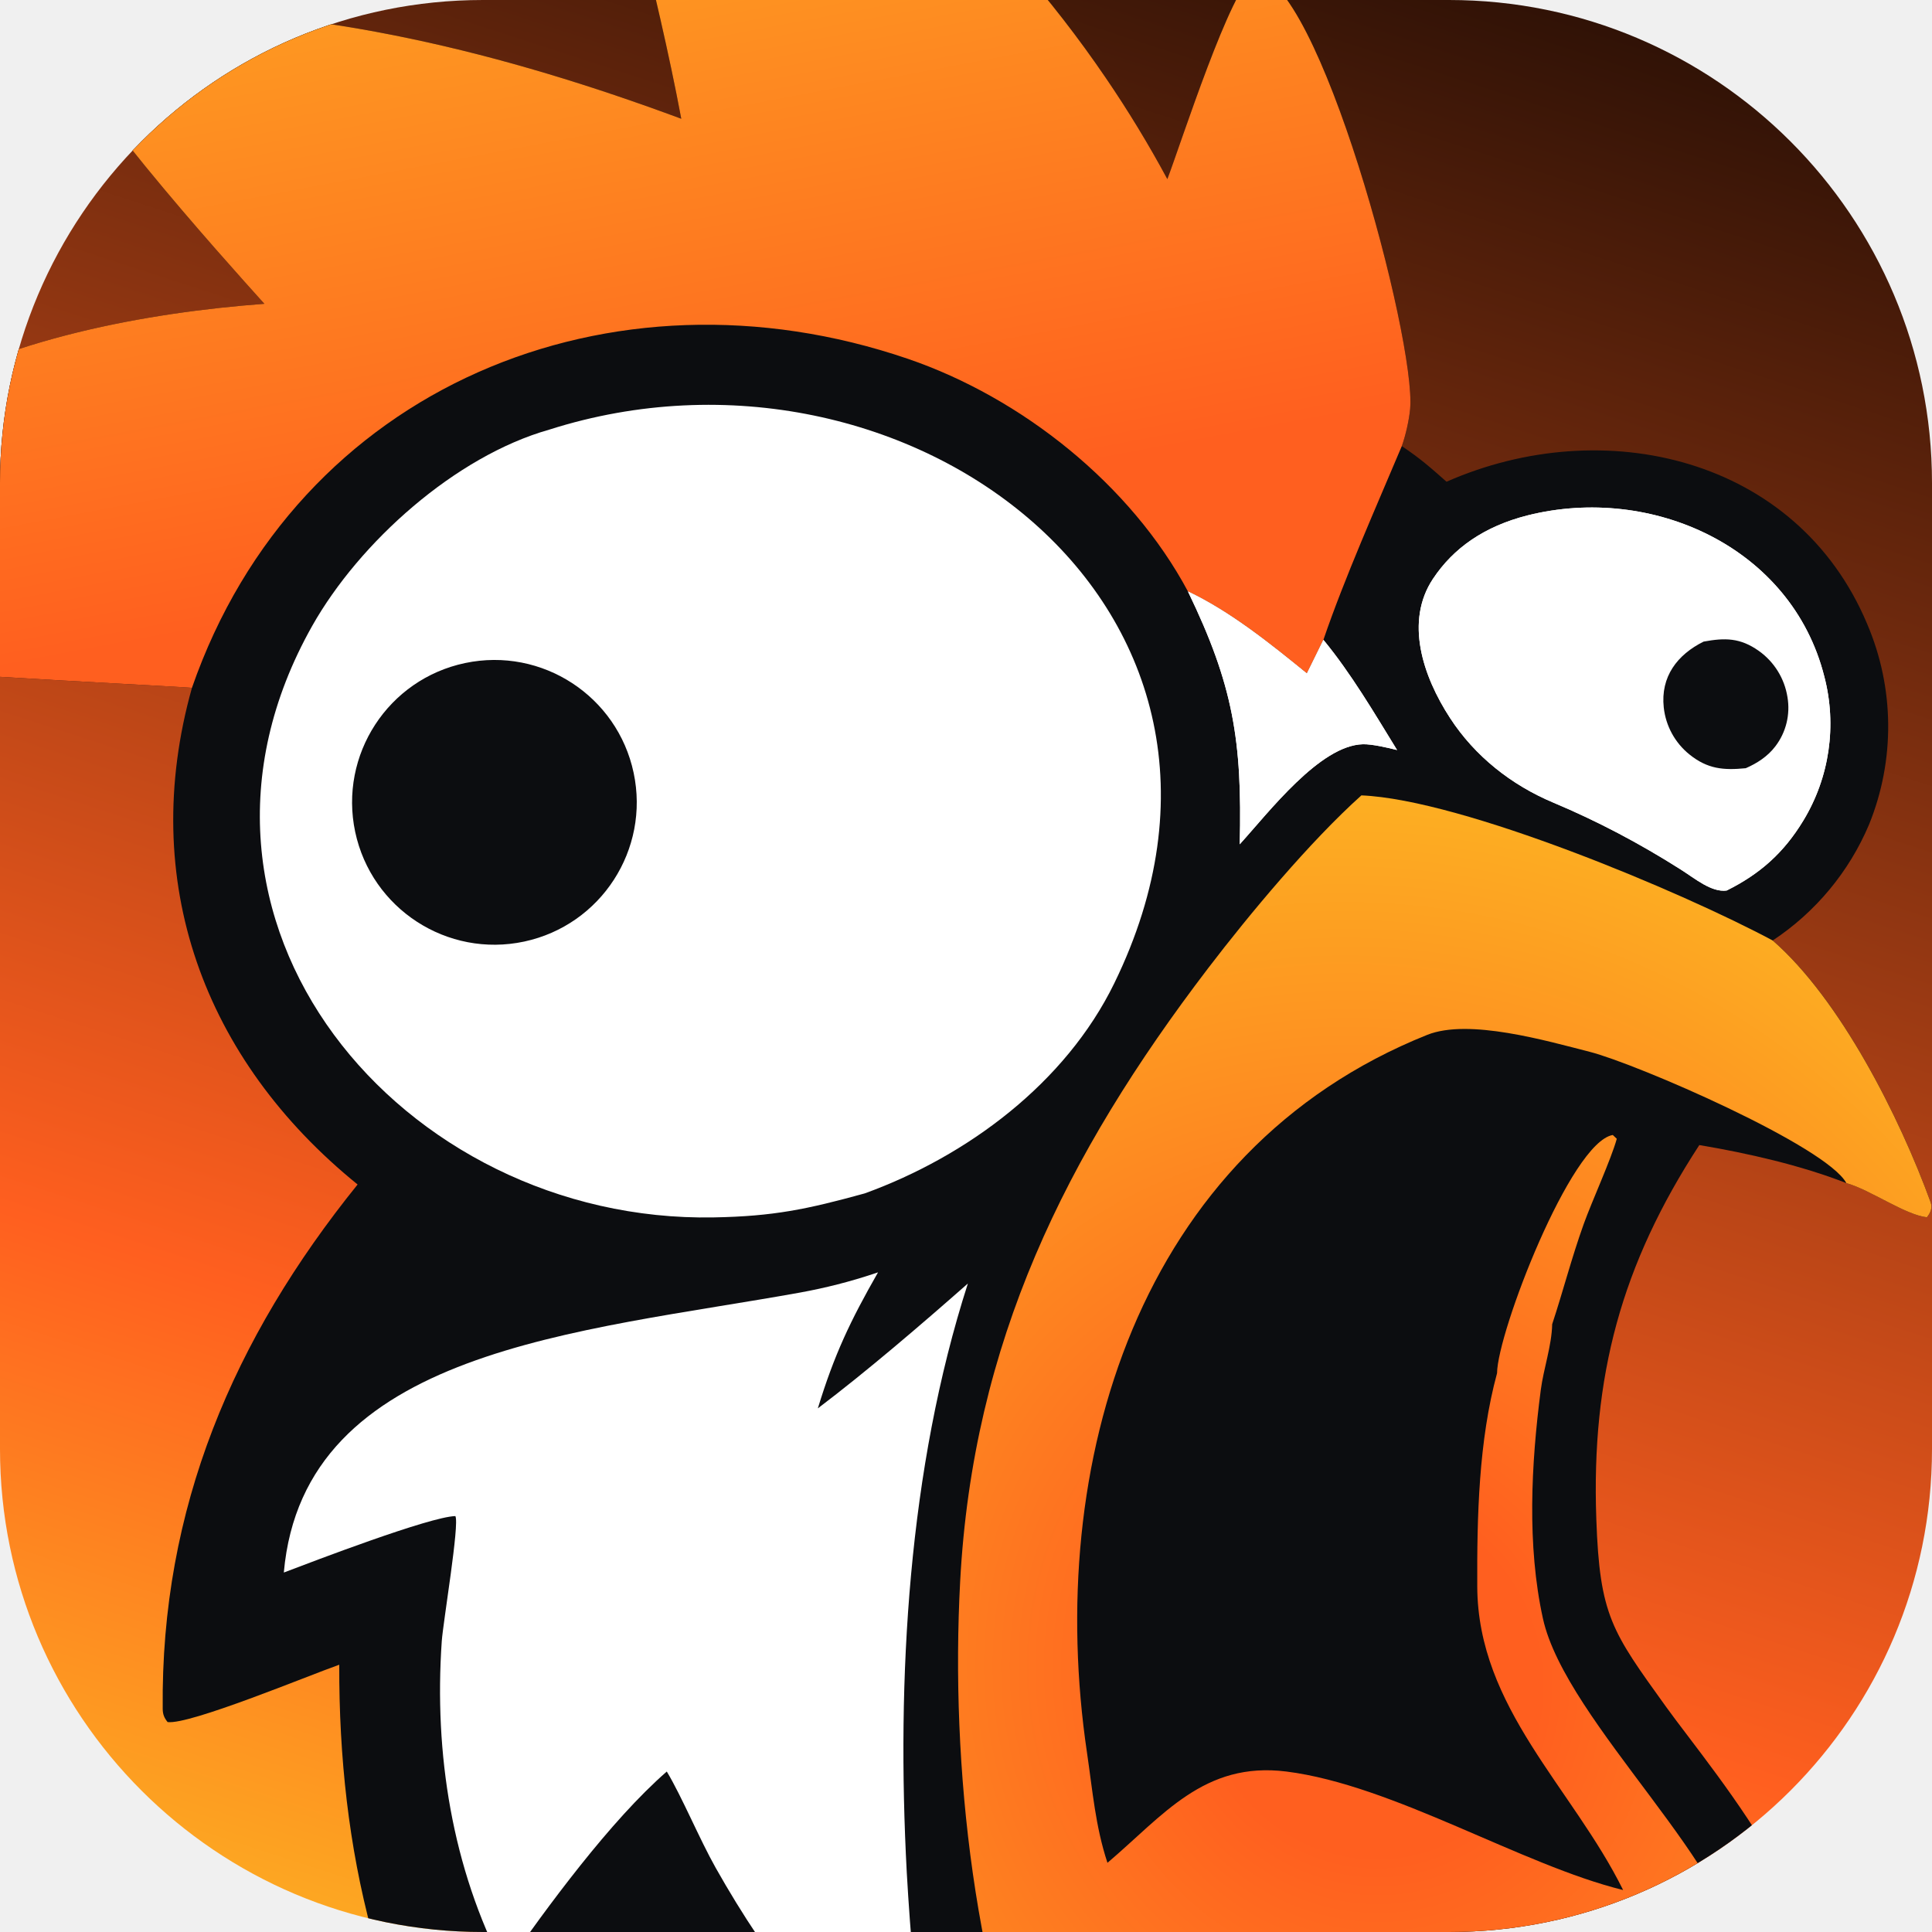
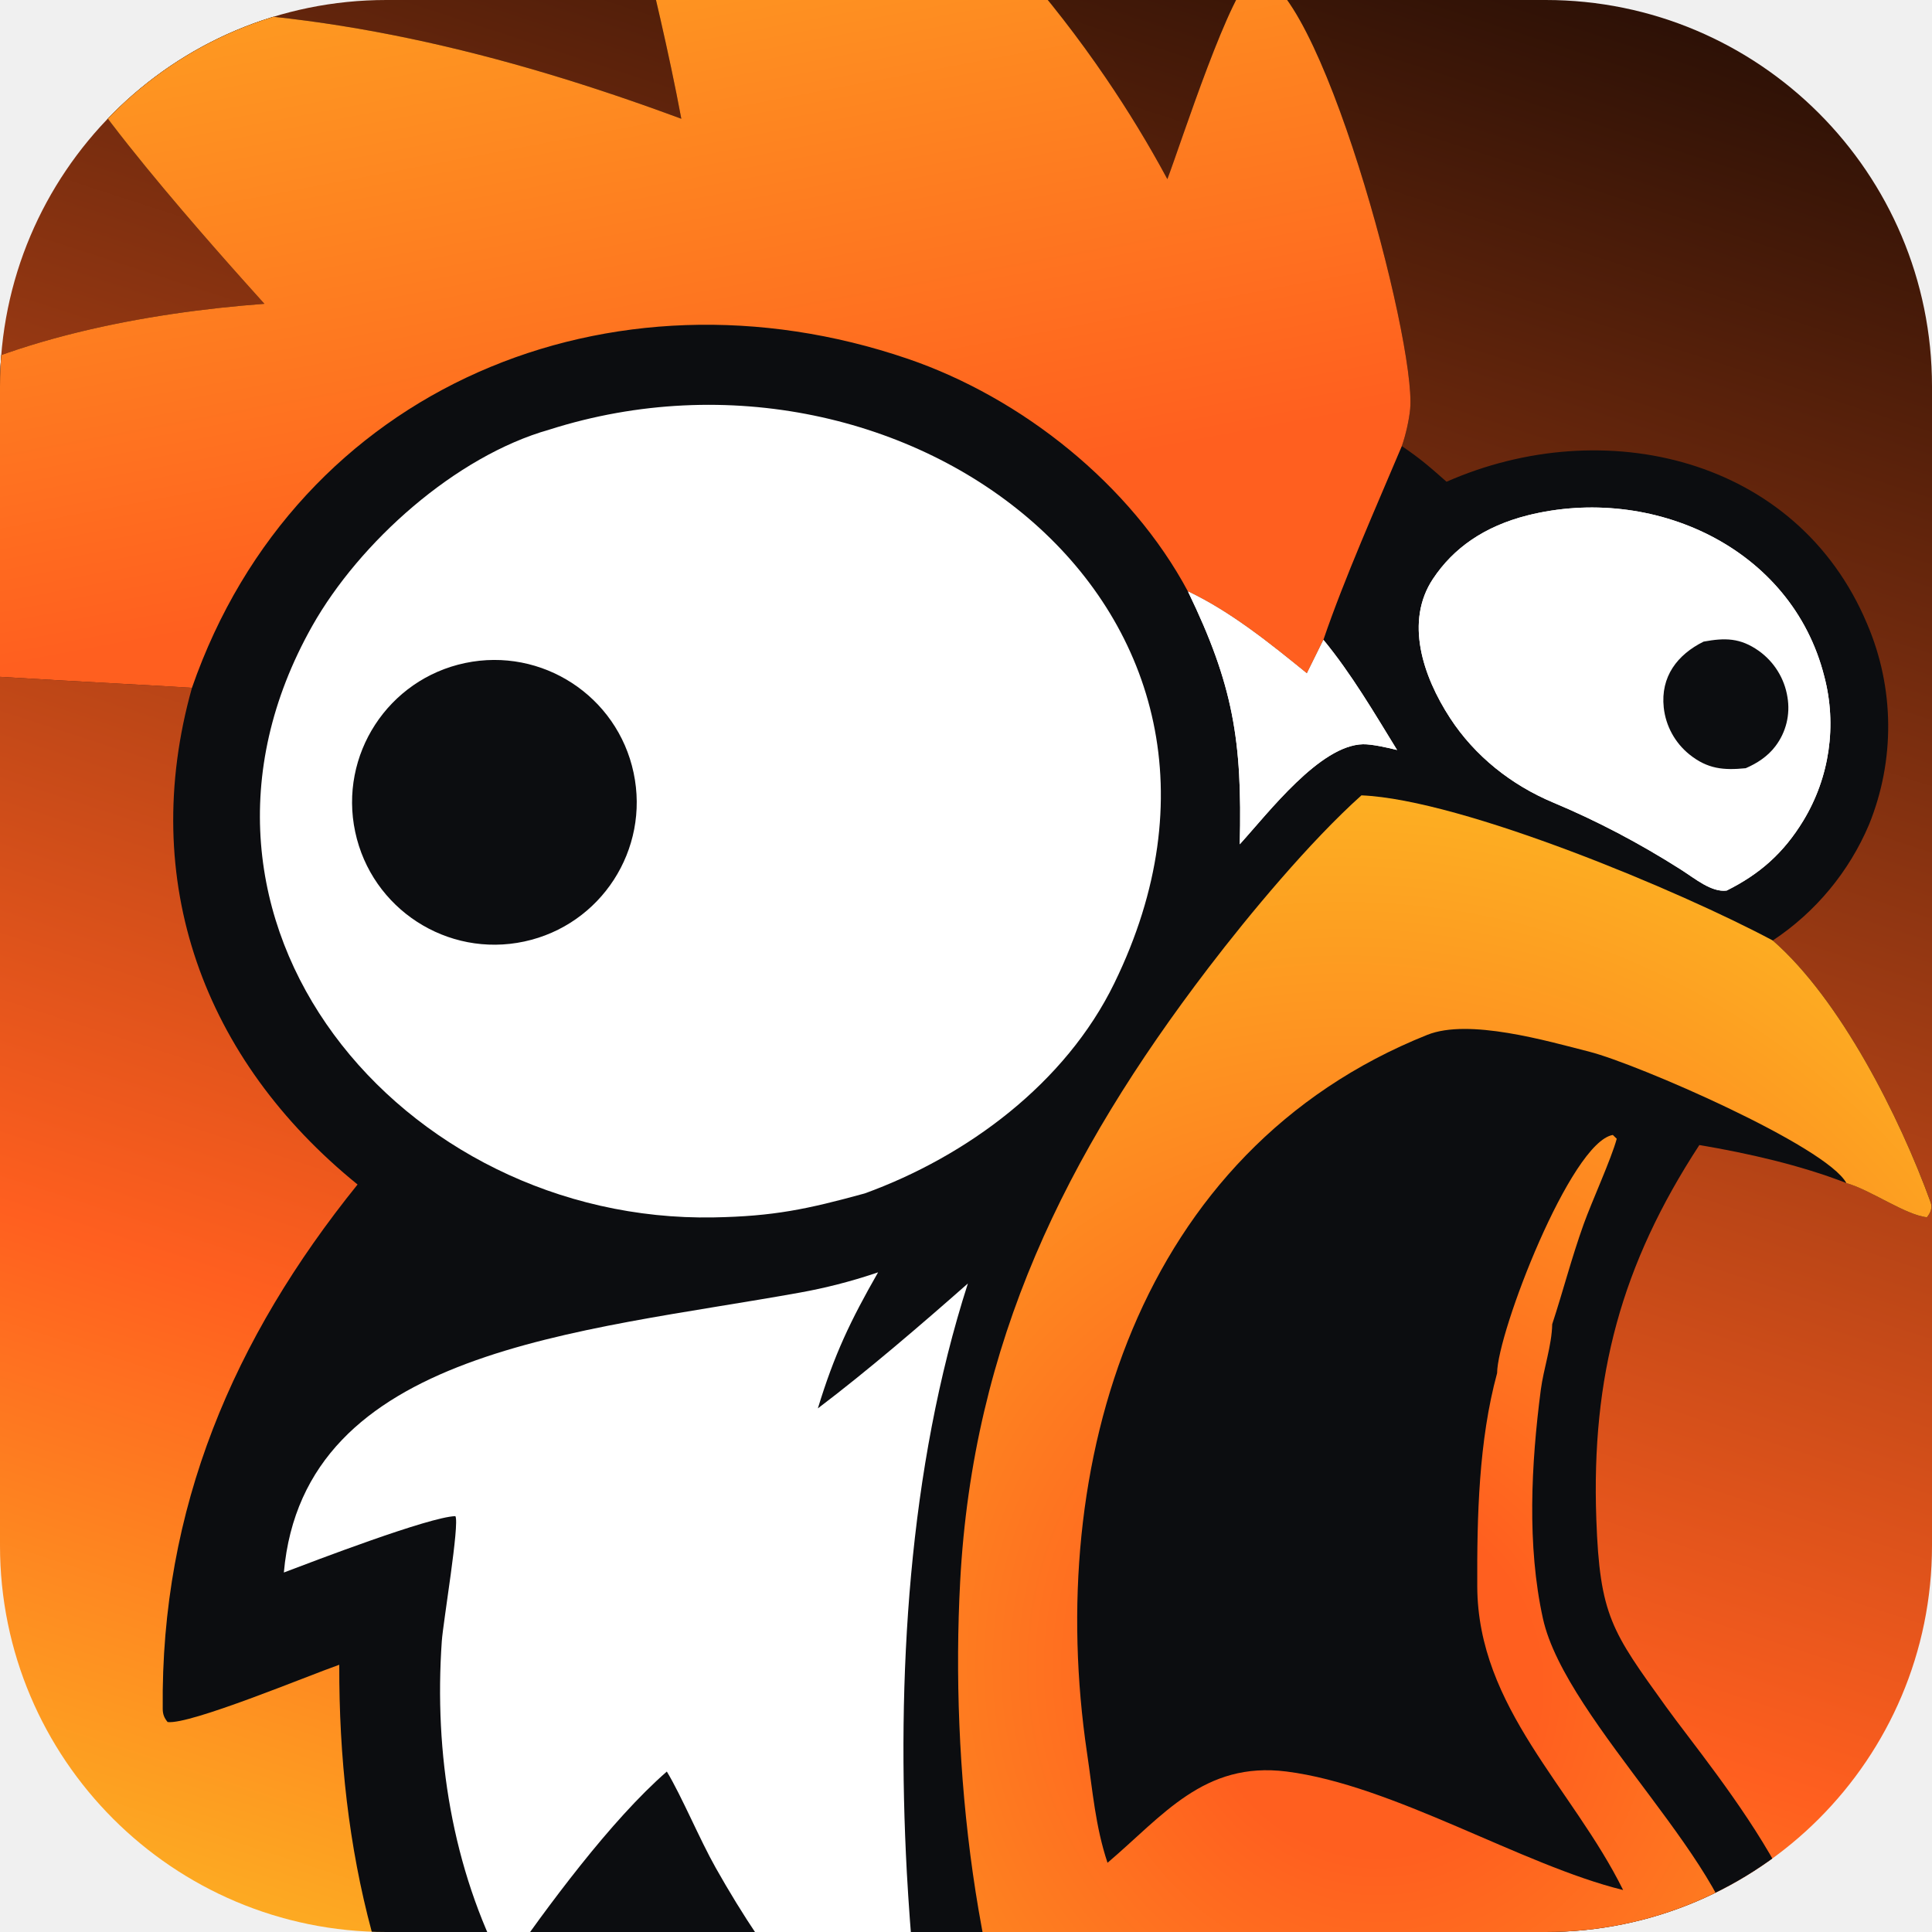
- <svg xmlns="http://www.w3.org/2000/svg" xmlns:xlink="http://www.w3.org/1999/xlink" width="32" height="32" viewBox="0 0 32 32" fill="none">
-   <g clip-path="url(#clip0_831_30736)">
-     <rect width="32" height="32" rx="8" fill="url(#paint0_linear_831_30736)" />
-     <path d="M19.335 2.967C19.025 2.391 18.684 1.831 18.315 1.29C16.517 -1.351 13.983 -3.652 11.038 -4.94C10.719 -5.079 10.152 -5.345 9.843 -5.126C9.753 -4.993 9.765 -4.8 9.794 -4.647C10.221 -2.439 10.871 -0.241 11.284 1.967C8.346 0.877 5.309 0.121 2.153 0.164C1.762 0.17 1.093 0.083 0.915 0.46C0.92 1.2 3.751 4.334 4.379 5.032C2.444 5.176 0.074 5.608 -1.629 6.653C-2.509 7.193 -2.753 8.431 -2.951 9.375C-3.016 9.688 -3.234 10.658 -3.053 10.922C-2.672 11.108 2.321 11.33 3.179 11.393C2.283 14.589 3.37 17.55 5.923 19.619C3.868 22.166 2.66 24.981 2.695 28.305C2.696 28.397 2.721 28.454 2.776 28.523C3.144 28.57 5.097 27.757 5.619 27.573C5.61 30.637 6.267 33.469 7.999 36.041C8.03 36.087 8.117 36.123 8.166 36.142C8.401 36.076 8.955 35.088 9.131 34.821C9.646 34.039 10.14 33.229 10.706 32.481C11.908 34.846 13.45 36.612 15.667 38.107C15.914 38.273 16.51 38.736 16.8 38.695C17.036 38.45 17.363 37.331 17.523 36.934C18.883 37.403 19.973 37.503 21.318 36.852C22.613 36.225 23.759 34.999 24.425 33.737C25.596 33.883 28.765 34.424 29.612 33.672C31.024 32.419 28.383 29.367 27.59 28.263C26.698 27.022 26.496 26.764 26.44 25.162C26.356 22.796 26.854 20.948 28.146 18.966C28.942 19.099 29.829 19.301 30.582 19.596C30.976 19.704 31.558 20.124 31.915 20.162C31.974 20.09 32.011 20.005 31.977 19.913C31.466 18.504 30.483 16.554 29.362 15.577C30.07 15.109 30.625 14.442 30.956 13.66C31.391 12.592 31.38 11.393 30.925 10.332C29.762 7.567 26.558 6.834 23.959 7.979C23.689 7.74 23.523 7.593 23.218 7.389C23.282 7.211 23.339 6.958 23.356 6.773C23.461 5.645 21.835 -0.429 20.774 -0.421C20.395 -0.229 19.567 2.355 19.335 2.967Z" fill="#0C0D10" />
-     <path d="M19.335 2.967C19.025 2.391 18.684 1.831 18.315 1.29C16.517 -1.351 13.983 -3.652 11.038 -4.94C10.719 -5.079 10.152 -5.345 9.843 -5.126C9.753 -4.993 9.765 -4.8 9.794 -4.647C10.221 -2.439 10.871 -0.241 11.284 1.967C8.346 0.877 5.309 0.121 2.153 0.164C1.762 0.17 1.093 0.083 0.915 0.46C0.92 1.2 3.751 4.334 4.379 5.032C2.444 5.176 0.074 5.608 -1.629 6.653C-2.509 7.193 -2.753 8.431 -2.951 9.375C-3.016 9.688 -3.234 10.658 -3.053 10.922C-2.672 11.108 2.321 11.33 3.179 11.393C4.917 6.393 10.132 4.267 15.037 5.943C16.923 6.588 18.728 8.024 19.676 9.796C20.383 10.131 21.039 10.66 21.646 11.154L21.92 10.597C22.268 9.576 22.796 8.391 23.218 7.389C23.282 7.211 23.339 6.958 23.356 6.773C23.461 5.645 21.835 -0.429 20.774 -0.421C20.395 -0.229 19.567 2.355 19.335 2.967Z" fill="url(#paint1_linear_831_30736)" />
-     <path d="M22.549 13.174C21.702 13.933 20.692 15.144 20.011 16.036C17.644 19.137 16.113 22.243 15.903 26.198C15.741 29.243 16.133 32.877 17.382 35.684C18.318 34.928 20.816 32.642 21.791 32.297C22.102 32.188 22.472 32.224 22.794 32.259C23.678 32.354 28.153 33.225 28.659 32.837C28.757 32.762 28.792 32.67 28.796 32.548C28.844 31.039 25.936 28.533 25.556 26.809C25.289 25.597 25.361 24.244 25.52 23.023C25.567 22.664 25.701 22.293 25.709 21.933C25.895 21.369 26.027 20.844 26.232 20.272C26.366 19.899 26.687 19.197 26.779 18.862L26.713 18.799C26.015 18.918 24.8 22.074 24.796 22.744C24.491 23.862 24.463 25.124 24.468 26.277C24.476 28.288 26.046 29.611 26.884 31.305C25.204 30.892 23.077 29.565 21.306 29.342C19.942 29.171 19.264 30.073 18.343 30.854C18.142 30.245 18.098 29.665 18.004 29.03C17.298 24.262 18.842 19.059 23.641 17.14C24.329 16.866 25.614 17.239 26.329 17.421C27.115 17.622 30.249 18.982 30.582 19.596C30.975 19.705 31.558 20.124 31.915 20.162C31.974 20.09 32.011 20.006 31.977 19.913C31.465 18.504 30.483 16.555 29.362 15.578C27.865 14.775 24.226 13.244 22.549 13.174Z" fill="url(#paint2_radial_831_30736)" />
-     <use xlink:href="#stroke0_831_30736" fill="white" />
-     <use xlink:href="#stroke0_831_30736" fill="white" />
-     <path d="M9.098 7.116C7.542 7.556 5.953 8.981 5.171 10.367C2.415 15.255 6.662 20.26 11.824 20.164C12.811 20.146 13.366 20.03 14.324 19.766C16.021 19.15 17.648 17.941 18.456 16.286C21.488 10.075 15.004 5.235 9.098 7.116Z" fill="white" />
-     <path d="M7.704 10.982C6.428 11.25 5.613 12.503 5.883 13.779C6.155 15.055 7.409 15.868 8.684 15.595C9.955 15.322 10.765 14.072 10.495 12.8C10.225 11.528 8.976 10.714 7.704 10.982Z" fill="#0C0D10" />
-     <path d="M13.256 21.408C9.597 22.069 5.03 22.342 4.701 26.046C5.208 25.853 7.112 25.124 7.542 25.111C7.615 25.232 7.339 26.868 7.317 27.183C7.188 29.04 7.487 30.939 8.353 32.599C9.07 31.576 10.108 30.158 11.044 29.342C11.293 29.755 11.585 30.46 11.854 30.937C12.737 32.503 13.8 33.867 15.21 34.989C15.303 35.063 15.3 35.064 15.42 35.104C15.446 35.016 15.326 34.315 15.305 34.146C15.173 33.106 15.078 32.062 15.019 31.015C14.847 27.797 15.043 24.331 16.031 21.259C15.262 21.936 14.36 22.711 13.546 23.327C13.818 22.436 14.083 21.879 14.543 21.074L14.489 21.092C14.079 21.229 13.668 21.333 13.256 21.408Z" fill="white" />
-     <use xlink:href="#stroke1_831_30736" fill="white" />
-     <use xlink:href="#stroke1_831_30736" fill="white" />
-     <path d="M28.217 10.627C27.782 10.843 27.502 11.207 27.557 11.718C27.59 12.023 27.743 12.303 27.981 12.495C28.283 12.739 28.548 12.76 28.915 12.724C29.104 12.642 29.28 12.527 29.405 12.362C29.583 12.13 29.655 11.834 29.606 11.546C29.557 11.238 29.387 10.963 29.133 10.782C28.824 10.562 28.57 10.562 28.217 10.627Z" fill="#0C0D10" />
+ <svg xmlns="http://www.w3.org/2000/svg" xmlns:xlink="http://www.w3.org/1999/xlink" width="40" height="40" viewBox="0 0 40 40" fill="none">
+   <g clip-path="url(#clip0_887_31073)">
+     <rect width="40" height="40" rx="8" fill="url(#paint0_linear_887_31073)" />
+     <path d="M24.169 3.709C23.781 2.988 23.355 2.289 22.894 1.613C20.646 -1.689 17.479 -4.565 13.798 -6.175C13.399 -6.349 12.69 -6.681 12.304 -6.408C12.192 -6.242 12.206 -6 12.243 -5.808C12.776 -3.049 13.59 -0.301 14.106 2.459C10.433 1.097 6.636 0.151 2.692 0.205C2.202 0.212 1.367 0.104 1.144 0.575C1.151 1.5 4.689 5.417 5.474 6.29C3.055 6.47 0.092 7.01 -2.036 8.316C-3.136 8.991 -3.441 10.539 -3.688 11.719C-3.77 12.11 -4.043 13.323 -3.816 13.653C-3.339 13.885 2.901 14.163 3.974 14.241C2.853 18.237 4.212 21.937 7.403 24.524C4.835 27.707 3.325 31.226 3.369 35.381C3.37 35.496 3.401 35.567 3.47 35.653C3.931 35.713 6.371 34.696 7.024 34.467C7.013 38.296 7.834 41.837 9.999 45.052C10.038 45.108 10.146 45.154 10.207 45.177C10.501 45.095 11.194 43.86 11.414 43.526C12.058 42.548 12.675 41.536 13.382 40.602C14.885 43.558 16.812 45.766 19.584 47.634C19.892 47.842 20.638 48.42 21 48.369C21.295 48.062 21.703 46.664 21.904 46.167C23.604 46.753 24.967 46.878 26.648 46.065C28.266 45.281 29.699 43.748 30.531 42.172C31.995 42.353 35.957 43.03 37.015 42.09C38.78 40.523 35.479 36.708 34.488 35.329C33.373 33.778 33.121 33.455 33.05 31.452C32.945 28.494 33.567 26.184 35.183 23.707C36.178 23.873 37.286 24.126 38.228 24.494C38.719 24.63 39.448 25.155 39.894 25.202C39.968 25.112 40.014 25.006 39.972 24.891C39.332 23.13 38.104 20.693 36.703 19.472C37.588 18.886 38.281 18.052 38.695 17.075C39.239 15.739 39.225 14.241 38.656 12.915C37.203 9.459 33.197 8.542 29.949 9.974C29.611 9.675 29.403 9.492 29.023 9.236C29.102 9.014 29.174 8.697 29.196 8.466C29.326 7.056 27.294 -0.536 25.968 -0.526C25.494 -0.286 24.459 2.944 24.169 3.709Z" fill="#0C0D10" />
+     <path d="M24.169 3.709C23.781 2.988 23.355 2.289 22.894 1.613C20.646 -1.689 17.479 -4.565 13.798 -6.175C13.399 -6.349 12.69 -6.681 12.304 -6.408C12.192 -6.242 12.206 -6 12.243 -5.808C12.776 -3.049 13.59 -0.301 14.106 2.459C10.433 1.097 6.636 0.151 2.692 0.205C2.202 0.212 1.367 0.104 1.144 0.575C1.151 1.5 4.689 5.417 5.474 6.29C3.055 6.47 0.092 7.01 -2.036 8.316C-3.136 8.991 -3.441 10.539 -3.688 11.719C-3.77 12.11 -4.043 13.323 -3.816 13.653C-3.339 13.885 2.901 14.163 3.974 14.241C6.146 7.992 12.665 5.334 18.796 7.429C21.154 8.235 23.41 10.03 24.595 12.245C25.479 12.664 26.299 13.325 27.058 13.943L27.4 13.246C27.835 11.969 28.495 10.489 29.023 9.236C29.102 9.014 29.174 8.697 29.196 8.466C29.326 7.056 27.294 -0.536 25.968 -0.526C25.494 -0.286 24.459 2.944 24.169 3.709Z" fill="url(#paint1_linear_887_31073)" />
+     <path d="M28.187 16.467C27.128 17.415 25.865 18.93 25.014 20.045C22.055 23.921 20.142 27.803 19.879 32.746C19.677 36.553 20.166 41.096 21.728 44.605C22.897 43.66 26.02 40.802 27.239 40.371C27.627 40.234 28.091 40.28 28.492 40.323C29.598 40.442 35.191 41.532 35.824 41.046C35.946 40.952 35.99 40.837 35.995 40.685C36.055 38.799 32.421 35.666 31.945 33.511C31.611 31.996 31.702 30.305 31.9 28.779C31.959 28.329 32.127 27.865 32.137 27.416C32.368 26.711 32.534 26.054 32.79 25.34C32.958 24.873 33.359 23.996 33.473 23.577L33.392 23.498C32.519 23.647 31 27.592 30.996 28.429C30.614 29.828 30.579 31.405 30.585 32.845C30.596 35.36 32.558 37.013 33.605 39.131C31.505 38.615 28.846 36.956 26.633 36.677C24.927 36.463 24.079 37.591 22.93 38.567C22.677 37.806 22.623 37.08 22.505 36.288C21.623 30.327 23.552 23.823 29.552 21.425C30.411 21.082 32.018 21.548 32.911 21.776C33.894 22.027 37.812 23.727 38.228 24.495C38.719 24.63 39.448 25.155 39.894 25.202C39.968 25.113 40.014 25.007 39.971 24.891C39.332 23.13 38.104 20.693 36.703 19.472C34.831 18.469 30.282 16.554 28.187 16.467Z" fill="url(#paint2_radial_887_31073)" />
+     <use xlink:href="#stroke0_887_31073" fill="white" />
+     <use xlink:href="#stroke0_887_31073" fill="white" />
+     <path d="M11.373 8.895C9.429 9.445 7.442 11.227 6.465 12.959C3.02 19.068 8.328 25.325 14.781 25.205C16.014 25.182 16.708 25.037 17.905 24.708C20.027 23.937 22.061 22.427 23.07 20.358C26.86 12.593 18.755 6.544 11.373 8.895Z" fill="white" />
+     <path d="M9.63 13.727C8.035 14.062 7.015 15.629 7.354 17.223C7.693 18.818 9.261 19.835 10.855 19.493C12.444 19.152 13.456 17.589 13.118 15.999C12.781 14.409 11.22 13.393 9.63 13.727Z" fill="#0C0D10" />
+     <path d="M16.57 26.76C11.996 27.587 6.288 27.927 5.877 32.557C6.511 32.316 8.89 31.405 9.428 31.39C9.52 31.541 9.174 33.586 9.147 33.978C8.985 36.3 9.36 38.675 10.442 40.748C11.338 39.47 12.636 37.698 13.806 36.678C14.117 37.194 14.482 38.075 14.818 38.671C15.921 40.629 17.251 42.333 19.013 43.736C19.13 43.828 19.125 43.831 19.275 43.88C19.308 43.77 19.157 42.894 19.132 42.682C18.967 41.382 18.848 40.077 18.775 38.769C18.559 34.747 18.805 30.414 20.039 26.573C19.078 27.42 17.951 28.389 16.933 29.159C17.273 28.045 17.604 27.349 18.18 26.342L18.112 26.365C17.599 26.536 17.085 26.667 16.57 26.76Z" fill="white" />
+     <use xlink:href="#stroke1_887_31073" fill="white" />
+     <use xlink:href="#stroke1_887_31073" fill="white" />
+     <path d="M35.271 13.284C34.727 13.554 34.378 14.009 34.446 14.648C34.487 15.029 34.678 15.378 34.976 15.619C35.354 15.923 35.685 15.95 36.143 15.905C36.38 15.803 36.599 15.659 36.756 15.452C36.978 15.162 37.069 14.793 37.007 14.432C36.946 14.048 36.733 13.704 36.416 13.477C36.03 13.203 35.712 13.203 35.271 13.284Z" fill="#0C0D10" />
  </g>
  <defs>
-     <linearGradient id="paint0_linear_831_30736" x1="16.302" y1="-9.5" x2="2.803" y2="32" gradientUnits="userSpaceOnUse">
+     <linearGradient id="paint0_linear_887_31073" x1="20.378" y1="-11.875" x2="3.503" y2="40" gradientUnits="userSpaceOnUse">
      <stop />
      <stop offset="0.759" stop-color="#FF5F1F" />
      <stop offset="1" stop-color="#FDB022" />
    </linearGradient>
-     <linearGradient id="paint1_linear_831_30736" x1="8.559" y1="-4.581" x2="11.12" y2="9.003" gradientUnits="userSpaceOnUse">
+     <linearGradient id="paint1_linear_887_31073" x1="10.699" y1="-5.726" x2="13.9" y2="11.254" gradientUnits="userSpaceOnUse">
      <stop stop-color="#FDB022" />
      <stop offset="1" stop-color="#FF5F1F" />
    </linearGradient>
-     <radialGradient id="paint2_radial_831_30736" cx="0" cy="0" r="1" gradientUnits="userSpaceOnUse" gradientTransform="translate(22.7027 27.822) rotate(-112.052) scale(14.9737 14.258)">
+     <radialGradient id="paint2_radial_887_31073" cx="0" cy="0" r="1" gradientUnits="userSpaceOnUse" gradientTransform="translate(28.3784 34.7771) rotate(-112.052) scale(18.7171 17.8225)">
      <stop offset="0.196" stop-color="#FF5F1F" />
      <stop offset="1" stop-color="#FDB022" />
    </radialGradient>
-     <clipPath id="clip0_831_30736">
-       <rect width="32" height="32" rx="8" fill="white" />
+     <clipPath id="clip0_887_31073">
+       <rect width="40" height="40" rx="8" fill="white" />
    </clipPath>
-     <path id="stroke0_831_30736" d="M19.676 9.796C20.425 11.344 20.576 12.265 20.534 13.984C21.014 13.456 21.86 12.345 22.574 12.327C22.723 12.323 22.99 12.385 23.14 12.423C22.761 11.807 22.379 11.155 21.92 10.598L21.646 11.155C21.039 10.661 20.383 10.132 19.676 9.796Z" />
-     <path id="stroke1_831_30736" d="M25.299 8.537C24.584 8.719 24.074 9.076 23.734 9.588C23.269 10.289 23.56 11.191 24.019 11.895C24.429 12.525 25.033 13.002 25.726 13.293C26.457 13.6 27.153 13.967 27.837 14.401C28.074 14.551 28.347 14.784 28.599 14.75C29.15 14.476 29.546 14.125 29.869 13.591C30.303 12.876 30.428 12.014 30.216 11.204C29.674 9.059 27.358 8.019 25.299 8.537Z" />
+     <path id="stroke0_887_31073" d="M24.596 12.246C25.532 14.18 25.721 15.332 25.668 17.48C26.268 16.82 27.326 15.431 28.218 15.409C28.404 15.405 28.738 15.481 28.925 15.528C28.452 14.758 27.975 13.944 27.401 13.248L27.058 13.944C26.299 13.326 25.479 12.665 24.596 12.246Z" />
+     <path id="stroke1_887_31073" d="M31.624 10.671C30.731 10.898 30.093 11.345 29.668 11.985C29.086 12.861 29.45 13.988 30.024 14.869C30.537 15.655 31.291 16.253 32.158 16.616C33.072 16.999 33.942 17.458 34.797 18.001C35.093 18.189 35.435 18.48 35.749 18.438C36.438 18.095 36.932 17.656 37.337 16.989C37.879 16.094 38.036 15.017 37.77 14.005C37.093 11.323 34.199 10.024 31.624 10.671Z" />
  </defs>
</svg>
